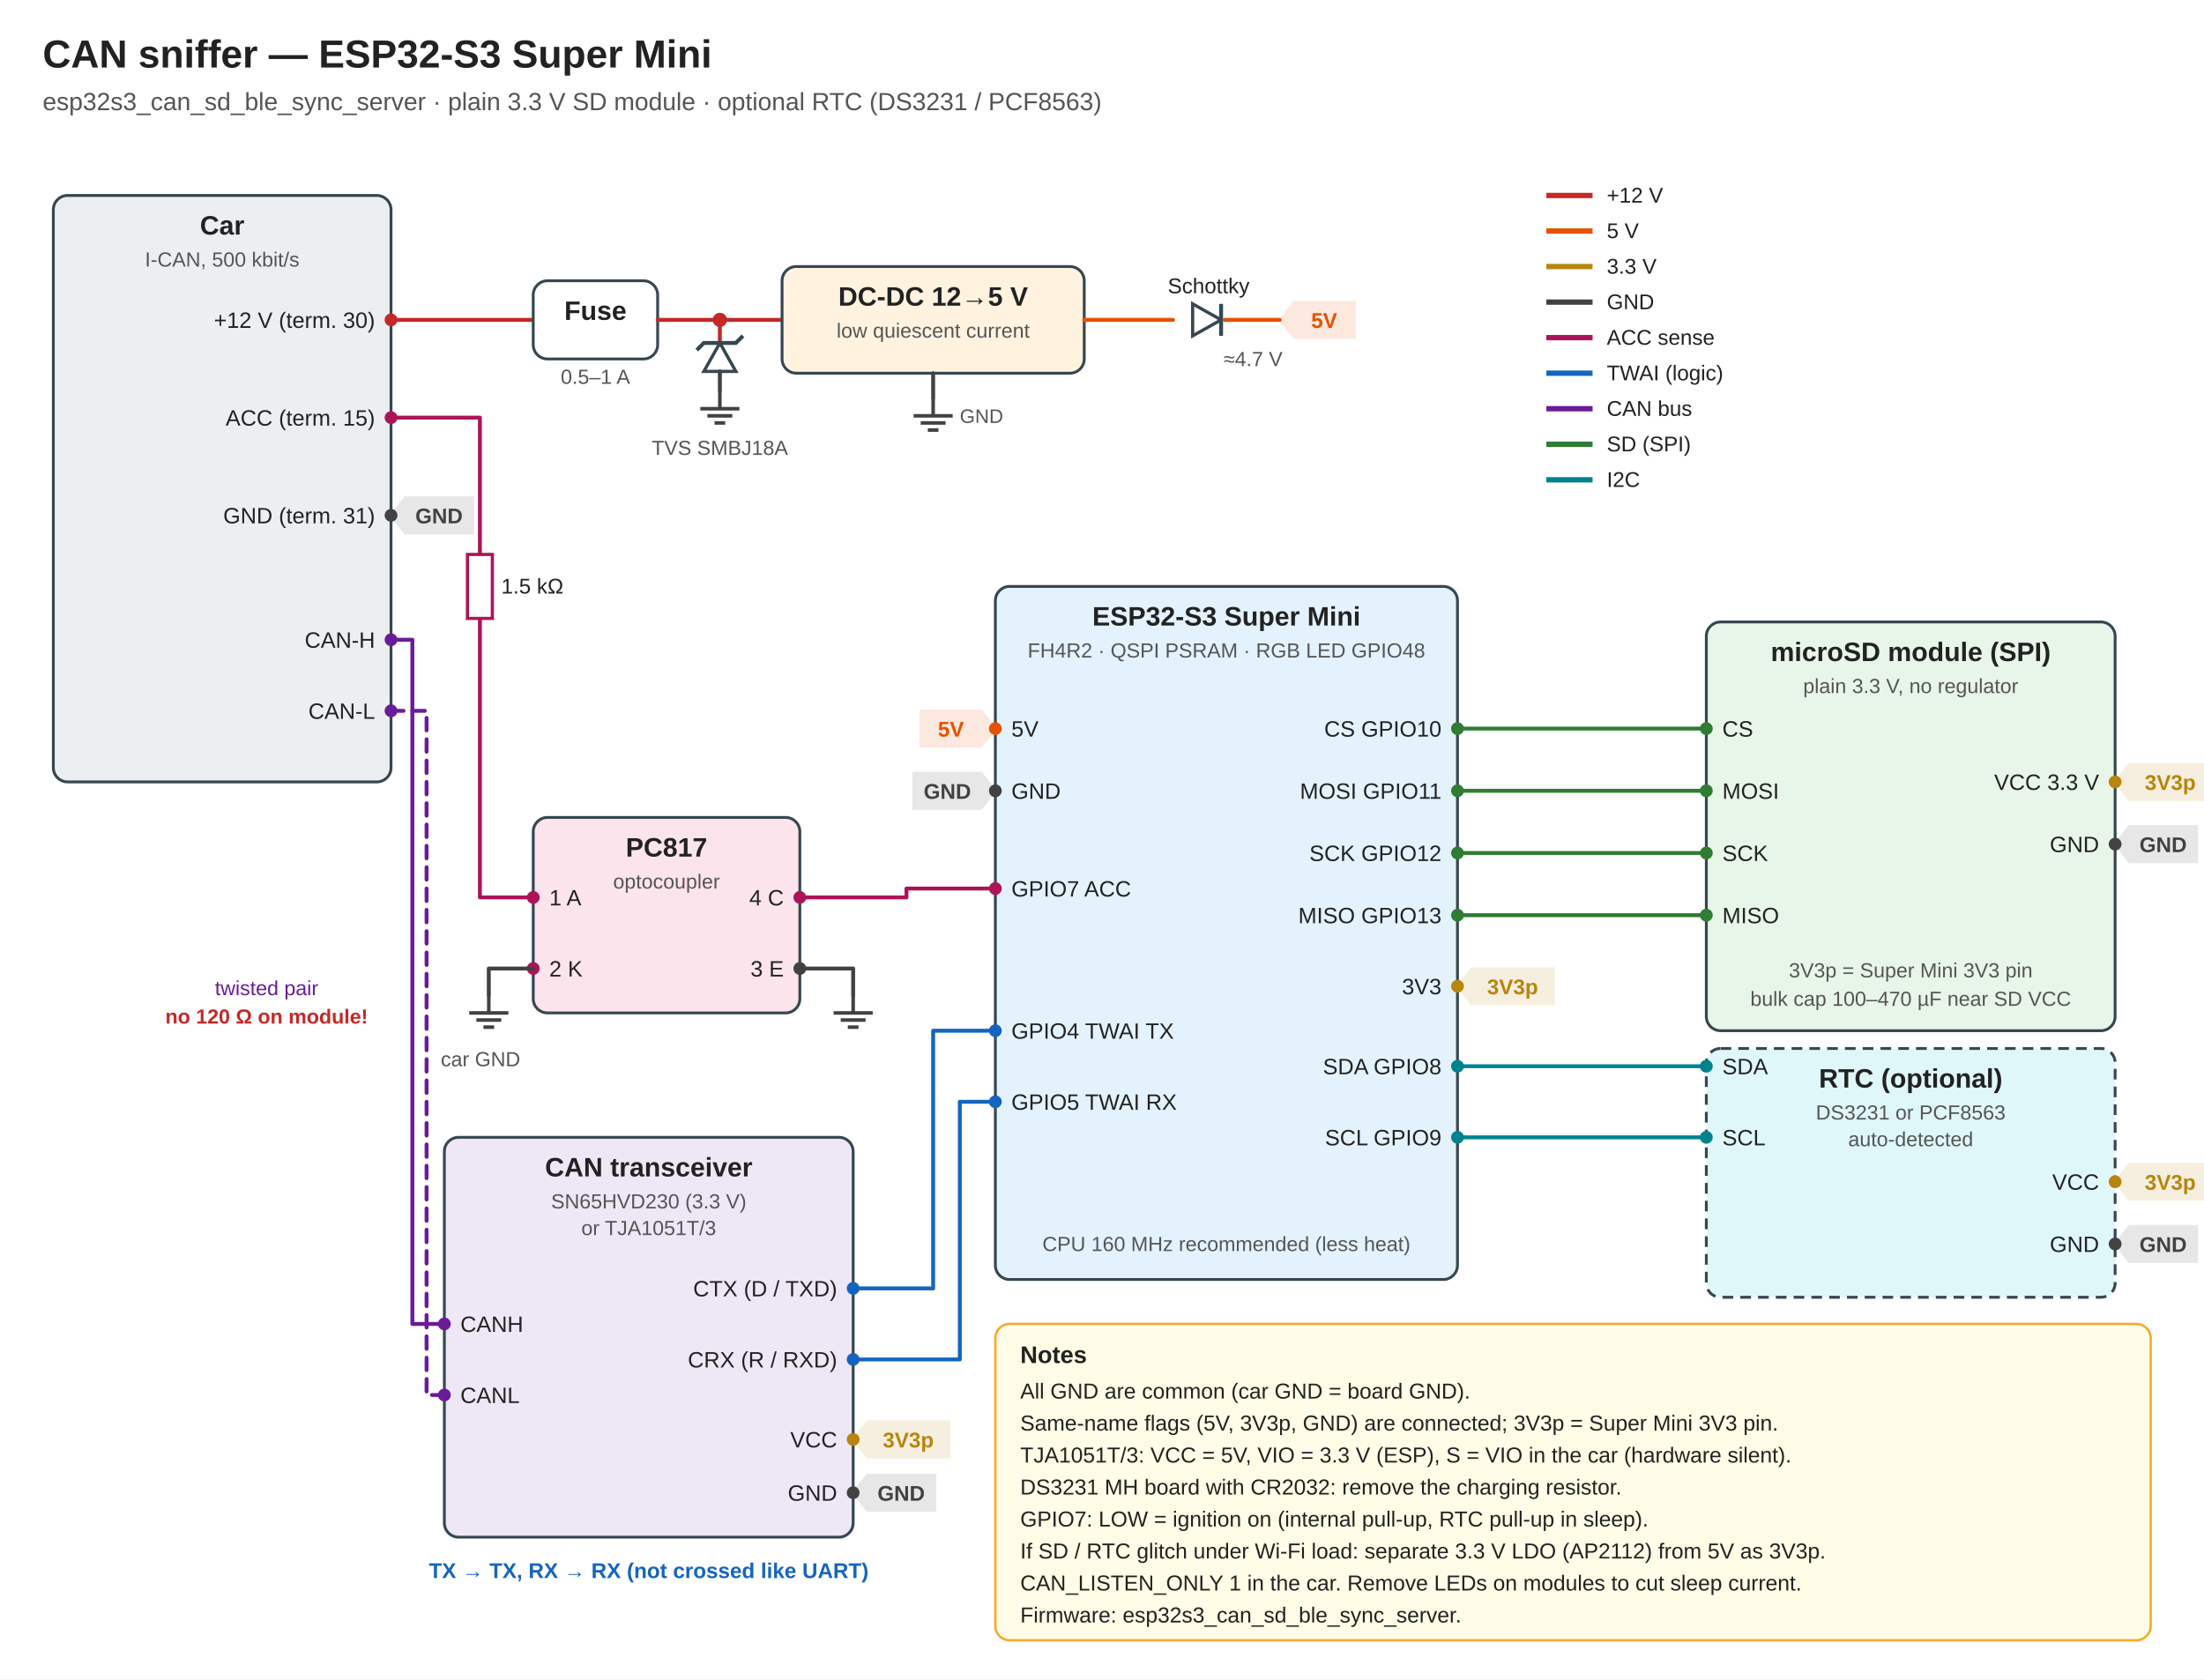
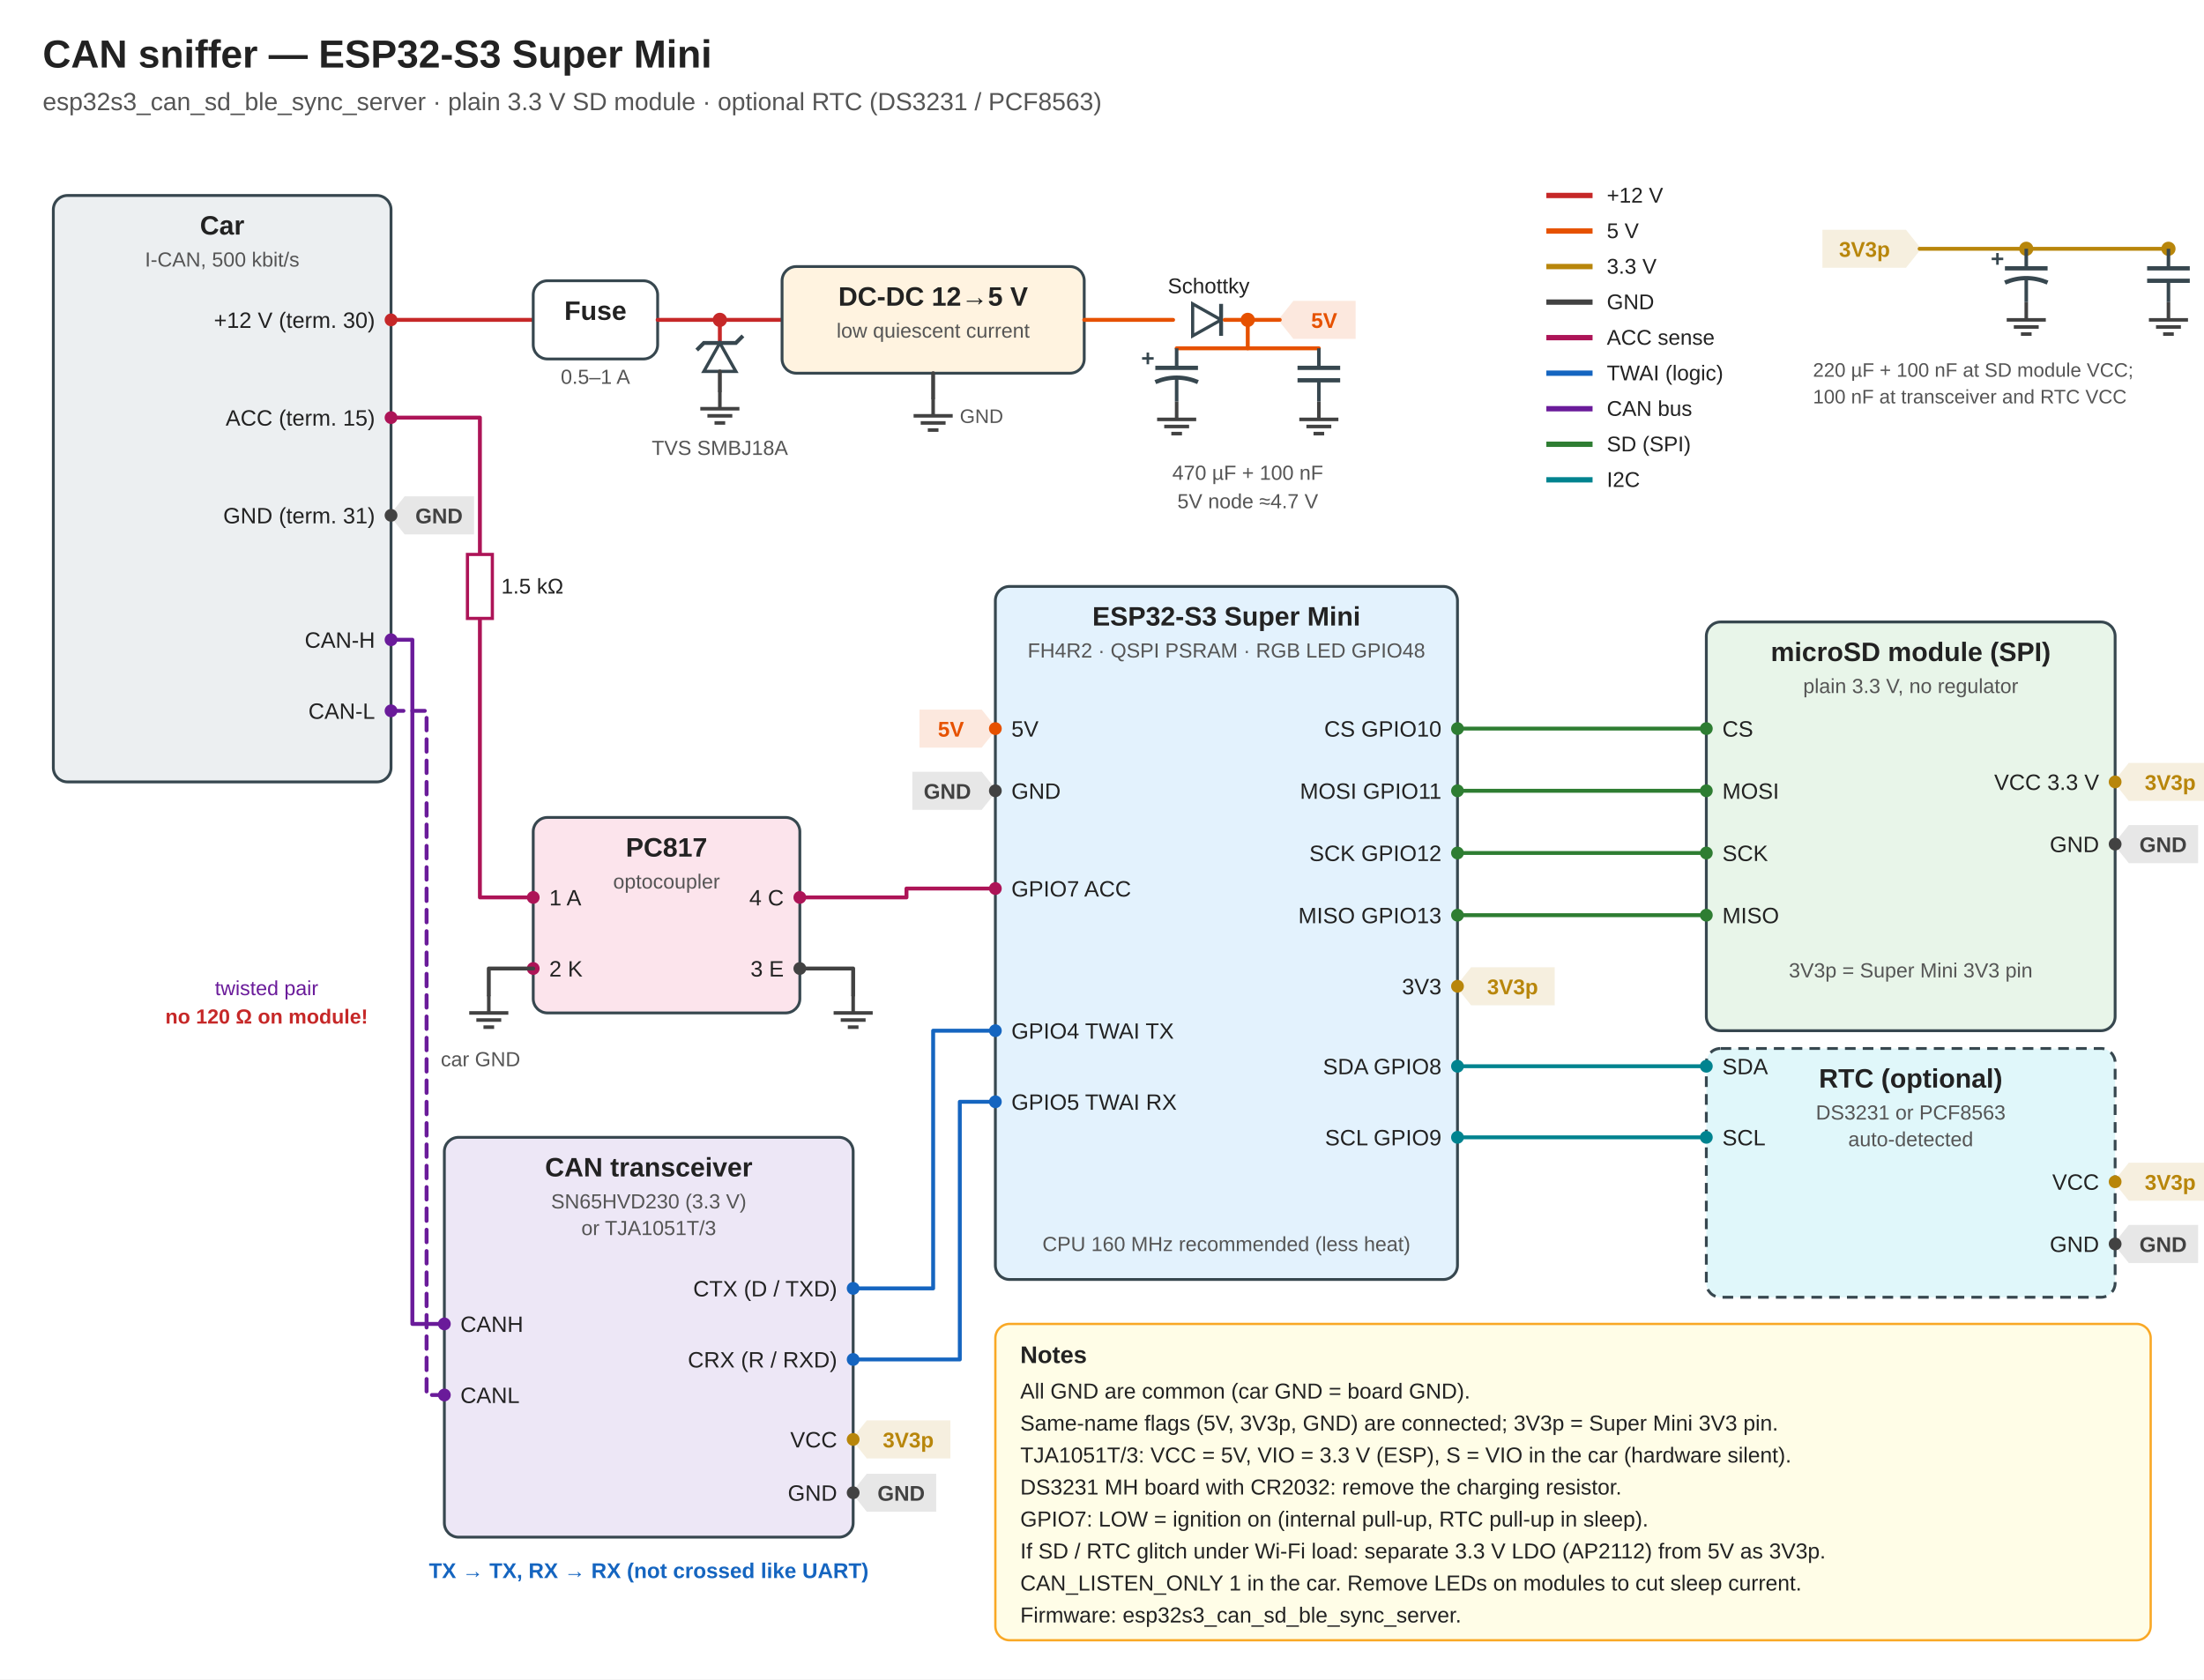
<svg xmlns="http://www.w3.org/2000/svg" width="1240" height="945" viewBox="0 0 1240 945">
  <rect x="0" y="0" width="1240" height="945" fill="#ffffff" />
  <text x="24" y="38" font-family="Segoe UI, Arial, sans-serif" font-size="22" fill="#222" text-anchor="start" font-weight="bold">CAN sniffer — ESP32-S3 Super Mini</text>
  <text x="24" y="62" font-family="Segoe UI, Arial, sans-serif" font-size="14" fill="#555" text-anchor="start" font-weight="normal">esp32s3_can_sd_ble_sync_server · plain 3.3 V SD module · optional RTC (DS3231 / PCF8563)</text>
  <rect x="30" y="110" width="190" height="330" rx="8" fill="#eceff1" stroke="#37474f" stroke-width="1.6" />
  <text x="125.0" y="132" font-family="Segoe UI, Arial, sans-serif" font-size="15" fill="#222" text-anchor="middle" font-weight="bold">Car</text>
  <text x="125.0" y="150" font-family="Segoe UI, Arial, sans-serif" font-size="11.5" fill="#555" text-anchor="middle" font-weight="normal">I-CAN, 500 kbit/s</text>
  <circle cx="220" cy="180" r="3.6" fill="#c62828" />
  <text x="211" y="184.5" font-family="Segoe UI, Arial, sans-serif" font-size="12.5" fill="#222" text-anchor="end" font-weight="normal">+12 V (term. 30)</text>
  <circle cx="220" cy="235" r="3.6" fill="#ad1457" />
  <text x="211" y="239.5" font-family="Segoe UI, Arial, sans-serif" font-size="12.5" fill="#222" text-anchor="end" font-weight="normal">ACC (term. 15)</text>
  <circle cx="220" cy="290" r="3.6" fill="#424242" />
  <text x="211" y="294.5" font-family="Segoe UI, Arial, sans-serif" font-size="12.5" fill="#222" text-anchor="end" font-weight="normal">GND (term. 31)</text>
  <circle cx="220" cy="360" r="3.6" fill="#6a1b9a" />
  <text x="211" y="364.5" font-family="Segoe UI, Arial, sans-serif" font-size="12.5" fill="#222" text-anchor="end" font-weight="normal">CAN-H</text>
  <circle cx="220" cy="400" r="3.6" fill="#6a1b9a" />
  <text x="211" y="404.5" font-family="Segoe UI, Arial, sans-serif" font-size="12.5" fill="#222" text-anchor="end" font-weight="normal">CAN-L</text>
  <polygon points="220,290 228,280 266,280 266,300 228,300" fill="#424242" opacity="0.13" stroke="#424242" stroke-width="1.4" />
  <text x="247.0" y="294.5" font-family="Segoe UI, Arial, sans-serif" font-size="12" fill="#424242" text-anchor="middle" font-weight="bold">GND</text>
  <polyline points="220,180 300,180" fill="none" stroke="#c62828" stroke-width="2.2" stroke-linejoin="round" stroke-linecap="round" />
  <rect x="300" y="158" width="70" height="44" rx="8" fill="#fff" stroke="#37474f" stroke-width="1.6" />
  <text x="335.0" y="180" font-family="Segoe UI, Arial, sans-serif" font-size="15" fill="#222" text-anchor="middle" font-weight="bold">Fuse</text>
  <text x="335" y="216" font-family="Segoe UI, Arial, sans-serif" font-size="11.5" fill="#555" text-anchor="middle" font-weight="normal">0.5–1 A</text>
  <polyline points="370,180 440,180" fill="none" stroke="#c62828" stroke-width="2.2" stroke-linejoin="round" stroke-linecap="round" />
  <circle cx="405" cy="180" r="4" fill="#c62828" />
  <polyline points="405,180 405,192" fill="none" stroke="#c62828" stroke-width="2.2" stroke-linejoin="round" stroke-linecap="round" />
  <polygon points="396,209 414,209 405,193" fill="#fff" stroke="#37474f" stroke-width="1.8" />
  <polyline points="392,197 396,193 414,193 418,189" fill="none" stroke="#37474f" stroke-width="2.2" />
  <polyline points="405,209 405,220" fill="none" stroke="#424242" stroke-width="2.2" stroke-linejoin="round" stroke-linecap="round" />
  <line x1="405" y1="220" x2="405" y2="230" stroke="#424242" stroke-width="2" />
  <line x1="394" y1="230" x2="416" y2="230" stroke="#424242" stroke-width="2" />
  <line x1="398" y1="234" x2="412" y2="234" stroke="#424242" stroke-width="2" />
  <line x1="402" y1="238" x2="408" y2="238" stroke="#424242" stroke-width="2" />
  <text x="405" y="256" font-family="Segoe UI, Arial, sans-serif" font-size="11.5" fill="#555" text-anchor="middle" font-weight="normal">TVS SMBJ18A</text>
  <rect x="440" y="150" width="170" height="60" rx="8" fill="#fff3e0" stroke="#37474f" stroke-width="1.6" />
  <text x="525.0" y="172" font-family="Segoe UI, Arial, sans-serif" font-size="15" fill="#222" text-anchor="middle" font-weight="bold">DC-DC 12→5 V</text>
  <text x="525.0" y="190" font-family="Segoe UI, Arial, sans-serif" font-size="11.5" fill="#555" text-anchor="middle" font-weight="normal">low quiescent current</text>
  <polyline points="525,210 525,224" fill="none" stroke="#424242" stroke-width="2.2" stroke-linejoin="round" stroke-linecap="round" />
  <line x1="525" y1="224" x2="525" y2="234" stroke="#424242" stroke-width="2" />
  <line x1="514" y1="234" x2="536" y2="234" stroke="#424242" stroke-width="2" />
  <line x1="518" y1="238" x2="532" y2="238" stroke="#424242" stroke-width="2" />
  <line x1="522" y1="242" x2="528" y2="242" stroke="#424242" stroke-width="2" />
  <text x="540" y="238" font-family="Segoe UI, Arial, sans-serif" font-size="11" fill="#555" text-anchor="start" font-weight="normal">GND</text>
  <polyline points="610,180 660,180" fill="none" stroke="#e65100" stroke-width="2.2" stroke-linejoin="round" stroke-linecap="round" />
  <polygon points="671,171 671,189 687,180" fill="#fff" stroke="#37474f" stroke-width="1.8" />
  <line x1="687" y1="171" x2="687" y2="189" stroke="#37474f" stroke-width="2.2" />
  <text x="680" y="165" font-family="Segoe UI, Arial, sans-serif" font-size="12" fill="#222" text-anchor="middle" font-weight="normal">Schottky</text>
  <polyline points="689,180 720,180" fill="none" stroke="#e65100" stroke-width="2.2" stroke-linejoin="round" stroke-linecap="round" />
-   <text x="705" y="206" font-family="Segoe UI, Arial, sans-serif" font-size="11.5" fill="#555" text-anchor="middle" font-weight="normal">≈4.7 V</text>
+   <text x="702" y="286" font-family="Segoe UI, Arial, sans-serif" font-size="11.5" fill="#555" text-anchor="middle" font-weight="normal">5V node ≈4.7 V</text>
+   <circle cx="702" cy="180" r="4" fill="#e65100" />
+   <polyline points="702,180 702,196 662,196" fill="none" stroke="#e65100" stroke-width="2.2" stroke-linejoin="round" stroke-linecap="round" />
+   <polyline points="702,196 742,196" fill="none" stroke="#e65100" stroke-width="2.2" stroke-linejoin="round" stroke-linecap="round" />
+   <line x1="662" y1="196" x2="662" y2="207" stroke="#37474f" stroke-width="2" />
+   <line x1="650" y1="207" x2="674" y2="207" stroke="#37474f" stroke-width="2.4" />
+   <path d="M 650 215 Q 662 210 674 215" fill="none" stroke="#37474f" stroke-width="2.4" />
+   <line x1="662" y1="213" x2="662" y2="226" stroke="#37474f" stroke-width="2" />
+   <text x="680" y="216" font-family="Segoe UI, Arial, sans-serif" font-size="12" fill="#222" text-anchor="start" font-weight="normal" />
+   <text x="642" y="206" font-family="Segoe UI, Arial, sans-serif" font-size="13" fill="#37474f" text-anchor="start" font-weight="bold">+</text>
+   <line x1="742" y1="196" x2="742" y2="207" stroke="#37474f" stroke-width="2" />
+   <line x1="730" y1="207" x2="754" y2="207" stroke="#37474f" stroke-width="2.4" />
+   <line x1="730" y1="214" x2="754" y2="214" stroke="#37474f" stroke-width="2.4" />
+   <line x1="742" y1="214" x2="742" y2="226" stroke="#37474f" stroke-width="2" />
+   <line x1="662" y1="226" x2="662" y2="236" stroke="#424242" stroke-width="2" />
+   <line x1="651" y1="236" x2="673" y2="236" stroke="#424242" stroke-width="2" />
+   <line x1="655" y1="240" x2="669" y2="240" stroke="#424242" stroke-width="2" />
+   <line x1="659" y1="244" x2="665" y2="244" stroke="#424242" stroke-width="2" />
+   <line x1="742" y1="226" x2="742" y2="236" stroke="#424242" stroke-width="2" />
+   <line x1="731" y1="236" x2="753" y2="236" stroke="#424242" stroke-width="2" />
+   <line x1="735" y1="240" x2="749" y2="240" stroke="#424242" stroke-width="2" />
+   <line x1="739" y1="244" x2="745" y2="244" stroke="#424242" stroke-width="2" />
+   <text x="702" y="270" font-family="Segoe UI, Arial, sans-serif" font-size="11.5" fill="#555" text-anchor="middle" font-weight="normal">470 µF + 100 nF</text>
  <polygon points="720,180 728,170 762,170 762,190 728,190" fill="#e65100" opacity="0.13" stroke="#e65100" stroke-width="1.4" />
  <text x="745.0" y="184.5" font-family="Segoe UI, Arial, sans-serif" font-size="12" fill="#e65100" text-anchor="middle" font-weight="bold">5V</text>
  <rect x="560" y="330" width="260" height="390" rx="8" fill="#e3f2fd" stroke="#37474f" stroke-width="1.6" />
  <text x="690.0" y="352" font-family="Segoe UI, Arial, sans-serif" font-size="15" fill="#222" text-anchor="middle" font-weight="bold">ESP32-S3 Super Mini</text>
  <text x="690.0" y="370" font-family="Segoe UI, Arial, sans-serif" font-size="11.5" fill="#555" text-anchor="middle" font-weight="normal">FH4R2 · QSPI PSRAM · RGB LED GPIO48</text>
  <circle cx="560" cy="410" r="3.6" fill="#e65100" />
  <text x="569" y="414.5" font-family="Segoe UI, Arial, sans-serif" font-size="12.5" fill="#222" text-anchor="start" font-weight="normal">5V</text>
  <polygon points="560,410 552,400 518,400 518,420 552,420" fill="#e65100" opacity="0.13" stroke="#e65100" stroke-width="1.4" />
  <text x="535.0" y="414.5" font-family="Segoe UI, Arial, sans-serif" font-size="12" fill="#e65100" text-anchor="middle" font-weight="bold">5V</text>
  <circle cx="560" cy="445" r="3.6" fill="#424242" />
  <text x="569" y="449.5" font-family="Segoe UI, Arial, sans-serif" font-size="12.5" fill="#222" text-anchor="start" font-weight="normal">GND</text>
  <polygon points="560,445 552,435 514,435 514,455 552,455" fill="#424242" opacity="0.13" stroke="#424242" stroke-width="1.4" />
  <text x="533.0" y="449.5" font-family="Segoe UI, Arial, sans-serif" font-size="12" fill="#424242" text-anchor="middle" font-weight="bold">GND</text>
  <circle cx="560" cy="500" r="3.6" fill="#ad1457" />
  <text x="569" y="504.5" font-family="Segoe UI, Arial, sans-serif" font-size="12.5" fill="#222" text-anchor="start" font-weight="normal">GPIO7  ACC</text>
  <circle cx="560" cy="580" r="3.6" fill="#1565c0" />
  <text x="569" y="584.5" font-family="Segoe UI, Arial, sans-serif" font-size="12.5" fill="#222" text-anchor="start" font-weight="normal">GPIO4  TWAI TX</text>
  <circle cx="560" cy="620" r="3.6" fill="#1565c0" />
  <text x="569" y="624.5" font-family="Segoe UI, Arial, sans-serif" font-size="12.5" fill="#222" text-anchor="start" font-weight="normal">GPIO5  TWAI RX</text>
  <circle cx="820" cy="555" r="3.6" fill="#b8860b" />
  <text x="811" y="559.5" font-family="Segoe UI, Arial, sans-serif" font-size="12.5" fill="#222" text-anchor="end" font-weight="normal">3V3</text>
  <polygon points="820,555 828,545 874,545 874,565 828,565" fill="#b8860b" opacity="0.13" stroke="#b8860b" stroke-width="1.4" />
  <text x="851.0" y="559.5" font-family="Segoe UI, Arial, sans-serif" font-size="12" fill="#b8860b" text-anchor="middle" font-weight="bold">3V3p</text>
  <circle cx="820" cy="410" r="3.6" fill="#2e7d32" />
  <text x="811" y="414.5" font-family="Segoe UI, Arial, sans-serif" font-size="12.5" fill="#222" text-anchor="end" font-weight="normal">CS  GPIO10</text>
  <circle cx="820" cy="445" r="3.6" fill="#2e7d32" />
  <text x="811" y="449.5" font-family="Segoe UI, Arial, sans-serif" font-size="12.5" fill="#222" text-anchor="end" font-weight="normal">MOSI  GPIO11</text>
  <circle cx="820" cy="480" r="3.6" fill="#2e7d32" />
  <text x="811" y="484.5" font-family="Segoe UI, Arial, sans-serif" font-size="12.5" fill="#222" text-anchor="end" font-weight="normal">SCK  GPIO12</text>
  <circle cx="820" cy="515" r="3.6" fill="#2e7d32" />
  <text x="811" y="519.5" font-family="Segoe UI, Arial, sans-serif" font-size="12.5" fill="#222" text-anchor="end" font-weight="normal">MISO  GPIO13</text>
  <circle cx="820" cy="600" r="3.6" fill="#00838f" />
  <text x="811" y="604.5" font-family="Segoe UI, Arial, sans-serif" font-size="12.5" fill="#222" text-anchor="end" font-weight="normal">SDA  GPIO8</text>
  <circle cx="820" cy="640" r="3.6" fill="#00838f" />
  <text x="811" y="644.5" font-family="Segoe UI, Arial, sans-serif" font-size="12.5" fill="#222" text-anchor="end" font-weight="normal">SCL  GPIO9</text>
  <text x="690.0" y="704" font-family="Segoe UI, Arial, sans-serif" font-size="11.5" fill="#555" text-anchor="middle" font-weight="normal">CPU 160 MHz recommended (less heat)</text>
  <rect x="300" y="460" width="150" height="110" rx="8" fill="#fce4ec" stroke="#37474f" stroke-width="1.6" />
  <text x="375.0" y="482" font-family="Segoe UI, Arial, sans-serif" font-size="15" fill="#222" text-anchor="middle" font-weight="bold">PC817</text>
  <text x="375.0" y="500" font-family="Segoe UI, Arial, sans-serif" font-size="11.5" fill="#555" text-anchor="middle" font-weight="normal">optocoupler</text>
  <circle cx="300" cy="505" r="3.6" fill="#ad1457" />
  <text x="309" y="509.5" font-family="Segoe UI, Arial, sans-serif" font-size="12.5" fill="#222" text-anchor="start" font-weight="normal">1 A</text>
  <circle cx="300" cy="545" r="3.6" fill="#ad1457" />
  <text x="309" y="549.5" font-family="Segoe UI, Arial, sans-serif" font-size="12.5" fill="#222" text-anchor="start" font-weight="normal">2 K</text>
  <circle cx="450" cy="505" r="3.6" fill="#ad1457" />
  <text x="441" y="509.5" font-family="Segoe UI, Arial, sans-serif" font-size="12.5" fill="#222" text-anchor="end" font-weight="normal">4 C</text>
  <circle cx="450" cy="545" r="3.6" fill="#424242" />
  <text x="441" y="549.5" font-family="Segoe UI, Arial, sans-serif" font-size="12.5" fill="#222" text-anchor="end" font-weight="normal">3 E</text>
  <polyline points="220,235 270,235 270,505 300,505" fill="none" stroke="#ad1457" stroke-width="2.2" stroke-linejoin="round" stroke-linecap="round" />
  <rect x="263" y="312" width="14" height="36" fill="#fff" stroke="#ad1457" stroke-width="1.8" />
  <text x="282" y="334" font-family="Segoe UI, Arial, sans-serif" font-size="12" fill="#222" text-anchor="start" font-weight="normal">1.5 kΩ</text>
  <polyline points="300,545 275,545 275,560" fill="none" stroke="#424242" stroke-width="2.2" stroke-linejoin="round" stroke-linecap="round" />
  <line x1="275" y1="560" x2="275" y2="570" stroke="#424242" stroke-width="2" />
  <line x1="264" y1="570" x2="286" y2="570" stroke="#424242" stroke-width="2" />
  <line x1="268" y1="574" x2="282" y2="574" stroke="#424242" stroke-width="2" />
  <line x1="272" y1="578" x2="278" y2="578" stroke="#424242" stroke-width="2" />
  <text x="248" y="600" font-family="Segoe UI, Arial, sans-serif" font-size="11.5" fill="#555" text-anchor="start" font-weight="normal">car GND</text>
  <polyline points="450,505 510,505 510,500 560,500" fill="none" stroke="#ad1457" stroke-width="2.2" stroke-linejoin="round" stroke-linecap="round" />
  <polyline points="450,545 480,545 480,560" fill="none" stroke="#424242" stroke-width="2.2" stroke-linejoin="round" stroke-linecap="round" />
  <line x1="480" y1="560" x2="480" y2="570" stroke="#424242" stroke-width="2" />
  <line x1="469" y1="570" x2="491" y2="570" stroke="#424242" stroke-width="2" />
  <line x1="473" y1="574" x2="487" y2="574" stroke="#424242" stroke-width="2" />
  <line x1="477" y1="578" x2="483" y2="578" stroke="#424242" stroke-width="2" />
  <rect x="250" y="640" width="230" height="225" rx="8" fill="#ede7f6" stroke="#37474f" stroke-width="1.6" />
  <text x="365.0" y="662" font-family="Segoe UI, Arial, sans-serif" font-size="15" fill="#222" text-anchor="middle" font-weight="bold">CAN transceiver</text>
  <text x="365.0" y="680" font-family="Segoe UI, Arial, sans-serif" font-size="11.5" fill="#555" text-anchor="middle" font-weight="normal">SN65HVD230 (3.3 V)</text>
  <text x="365.0" y="695" font-family="Segoe UI, Arial, sans-serif" font-size="11.5" fill="#555" text-anchor="middle" font-weight="normal">or TJA1051T/3</text>
  <circle cx="250" cy="745" r="3.6" fill="#6a1b9a" />
  <text x="259" y="749.5" font-family="Segoe UI, Arial, sans-serif" font-size="12.5" fill="#222" text-anchor="start" font-weight="normal">CANH</text>
  <circle cx="250" cy="785" r="3.6" fill="#6a1b9a" />
  <text x="259" y="789.5" font-family="Segoe UI, Arial, sans-serif" font-size="12.5" fill="#222" text-anchor="start" font-weight="normal">CANL</text>
  <circle cx="480" cy="725" r="3.6" fill="#1565c0" />
  <text x="471" y="729.5" font-family="Segoe UI, Arial, sans-serif" font-size="12.5" fill="#222" text-anchor="end" font-weight="normal">CTX (D / TXD)</text>
  <circle cx="480" cy="765" r="3.6" fill="#1565c0" />
  <text x="471" y="769.5" font-family="Segoe UI, Arial, sans-serif" font-size="12.5" fill="#222" text-anchor="end" font-weight="normal">CRX (R / RXD)</text>
  <circle cx="480" cy="810" r="3.6" fill="#b8860b" />
  <text x="471" y="814.5" font-family="Segoe UI, Arial, sans-serif" font-size="12.5" fill="#222" text-anchor="end" font-weight="normal">VCC</text>
  <circle cx="480" cy="840" r="3.6" fill="#424242" />
  <text x="471" y="844.5" font-family="Segoe UI, Arial, sans-serif" font-size="12.5" fill="#222" text-anchor="end" font-weight="normal">GND</text>
  <polygon points="480,810 488,800 534,800 534,820 488,820" fill="#b8860b" opacity="0.13" stroke="#b8860b" stroke-width="1.4" />
  <text x="511.0" y="814.5" font-family="Segoe UI, Arial, sans-serif" font-size="12" fill="#b8860b" text-anchor="middle" font-weight="bold">3V3p</text>
  <polygon points="480,840 488,830 526,830 526,850 488,850" fill="#424242" opacity="0.13" stroke="#424242" stroke-width="1.4" />
  <text x="507.0" y="844.5" font-family="Segoe UI, Arial, sans-serif" font-size="12" fill="#424242" text-anchor="middle" font-weight="bold">GND</text>
  <polyline points="220,360 232,360 232,745 250,745" fill="none" stroke="#6a1b9a" stroke-width="2.2" stroke-linejoin="round" stroke-linecap="round" />
  <polyline points="220,400 240,400 240,785 250,785" fill="none" stroke="#6a1b9a" stroke-width="2.2" stroke-linejoin="round" stroke-linecap="round" stroke-dasharray="7,5" />
  <text x="150" y="560" font-family="Segoe UI, Arial, sans-serif" font-size="11.5" fill="#6a1b9a" text-anchor="middle" font-weight="normal">twisted pair</text>
  <text x="150" y="576" font-family="Segoe UI, Arial, sans-serif" font-size="11.5" fill="#c62828" text-anchor="middle" font-weight="bold">no 120 Ω on module!</text>
  <polyline points="560,580 525,580 525,725 480,725" fill="none" stroke="#1565c0" stroke-width="2.2" stroke-linejoin="round" stroke-linecap="round" />
  <polyline points="560,620 540,620 540,765 480,765" fill="none" stroke="#1565c0" stroke-width="2.2" stroke-linejoin="round" stroke-linecap="round" />
  <text x="365" y="888" font-family="Segoe UI, Arial, sans-serif" font-size="12" fill="#1565c0" text-anchor="middle" font-weight="bold">TX → TX, RX → RX (not crossed like UART)</text>
  <rect x="960" y="350" width="230" height="230" rx="8" fill="#e8f5e9" stroke="#37474f" stroke-width="1.6" />
  <text x="1075.0" y="372" font-family="Segoe UI, Arial, sans-serif" font-size="15" fill="#222" text-anchor="middle" font-weight="bold">microSD module (SPI)</text>
  <text x="1075.0" y="390" font-family="Segoe UI, Arial, sans-serif" font-size="11.5" fill="#555" text-anchor="middle" font-weight="normal">plain 3.3 V, no regulator</text>
  <circle cx="960" cy="410" r="3.6" fill="#2e7d32" />
  <text x="969" y="414.5" font-family="Segoe UI, Arial, sans-serif" font-size="12.5" fill="#222" text-anchor="start" font-weight="normal">CS</text>
  <polyline points="820,410 960,410" fill="none" stroke="#2e7d32" stroke-width="2.2" stroke-linejoin="round" stroke-linecap="round" />
  <circle cx="960" cy="445" r="3.6" fill="#2e7d32" />
  <text x="969" y="449.5" font-family="Segoe UI, Arial, sans-serif" font-size="12.5" fill="#222" text-anchor="start" font-weight="normal">MOSI</text>
  <polyline points="820,445 960,445" fill="none" stroke="#2e7d32" stroke-width="2.2" stroke-linejoin="round" stroke-linecap="round" />
  <circle cx="960" cy="480" r="3.6" fill="#2e7d32" />
  <text x="969" y="484.5" font-family="Segoe UI, Arial, sans-serif" font-size="12.5" fill="#222" text-anchor="start" font-weight="normal">SCK</text>
  <polyline points="820,480 960,480" fill="none" stroke="#2e7d32" stroke-width="2.2" stroke-linejoin="round" stroke-linecap="round" />
  <circle cx="960" cy="515" r="3.6" fill="#2e7d32" />
  <text x="969" y="519.5" font-family="Segoe UI, Arial, sans-serif" font-size="12.5" fill="#222" text-anchor="start" font-weight="normal">MISO</text>
  <polyline points="820,515 960,515" fill="none" stroke="#2e7d32" stroke-width="2.2" stroke-linejoin="round" stroke-linecap="round" />
  <circle cx="1190" cy="440" r="3.6" fill="#b8860b" />
  <text x="1181" y="444.5" font-family="Segoe UI, Arial, sans-serif" font-size="12.5" fill="#222" text-anchor="end" font-weight="normal">VCC 3.3 V</text>
  <polygon points="1190,440 1198,430 1244,430 1244,450 1198,450" fill="#b8860b" opacity="0.13" stroke="#b8860b" stroke-width="1.4" />
  <text x="1221.0" y="444.5" font-family="Segoe UI, Arial, sans-serif" font-size="12" fill="#b8860b" text-anchor="middle" font-weight="bold">3V3p</text>
  <circle cx="1190" cy="475" r="3.6" fill="#424242" />
  <text x="1181" y="479.5" font-family="Segoe UI, Arial, sans-serif" font-size="12.5" fill="#222" text-anchor="end" font-weight="normal">GND</text>
  <polygon points="1190,475 1198,465 1236,465 1236,485 1198,485" fill="#424242" opacity="0.13" stroke="#424242" stroke-width="1.4" />
  <text x="1217.0" y="479.5" font-family="Segoe UI, Arial, sans-serif" font-size="12" fill="#424242" text-anchor="middle" font-weight="bold">GND</text>
  <text x="1075" y="550" font-family="Segoe UI, Arial, sans-serif" font-size="11.5" fill="#555" text-anchor="middle" font-weight="normal">3V3p = Super Mini 3V3 pin</text>
-   <text x="1075" y="566" font-family="Segoe UI, Arial, sans-serif" font-size="11.5" fill="#555" text-anchor="middle" font-weight="normal">bulk cap 100–470 µF near SD VCC</text>
  <rect x="960" y="590" width="230" height="140" rx="8" fill="#e0f7fa" stroke="#37474f" stroke-width="1.6" stroke-dasharray="6,4" />
  <text x="1075.0" y="612" font-family="Segoe UI, Arial, sans-serif" font-size="15" fill="#222" text-anchor="middle" font-weight="bold">RTC (optional)</text>
  <text x="1075.0" y="630" font-family="Segoe UI, Arial, sans-serif" font-size="11.5" fill="#555" text-anchor="middle" font-weight="normal">DS3231 or PCF8563</text>
  <text x="1075.0" y="645" font-family="Segoe UI, Arial, sans-serif" font-size="11.5" fill="#555" text-anchor="middle" font-weight="normal">auto-detected</text>
  <circle cx="960" cy="600" r="3.6" fill="#00838f" />
  <text x="969" y="604.5" font-family="Segoe UI, Arial, sans-serif" font-size="12.5" fill="#222" text-anchor="start" font-weight="normal">SDA</text>
  <polyline points="820,600 960,600" fill="none" stroke="#00838f" stroke-width="2.2" stroke-linejoin="round" stroke-linecap="round" />
  <circle cx="960" cy="640" r="3.6" fill="#00838f" />
  <text x="969" y="644.5" font-family="Segoe UI, Arial, sans-serif" font-size="12.5" fill="#222" text-anchor="start" font-weight="normal">SCL</text>
  <polyline points="820,640 960,640" fill="none" stroke="#00838f" stroke-width="2.2" stroke-linejoin="round" stroke-linecap="round" />
  <circle cx="1190" cy="665" r="3.6" fill="#b8860b" />
  <text x="1181" y="669.5" font-family="Segoe UI, Arial, sans-serif" font-size="12.5" fill="#222" text-anchor="end" font-weight="normal">VCC</text>
  <polygon points="1190,665 1198,655 1244,655 1244,675 1198,675" fill="#b8860b" opacity="0.13" stroke="#b8860b" stroke-width="1.4" />
  <text x="1221.0" y="669.5" font-family="Segoe UI, Arial, sans-serif" font-size="12" fill="#b8860b" text-anchor="middle" font-weight="bold">3V3p</text>
  <circle cx="1190" cy="700" r="3.6" fill="#424242" />
  <text x="1181" y="704.5" font-family="Segoe UI, Arial, sans-serif" font-size="12.5" fill="#222" text-anchor="end" font-weight="normal">GND</text>
  <polygon points="1190,700 1198,690 1236,690 1236,710 1198,710" fill="#424242" opacity="0.13" stroke="#424242" stroke-width="1.4" />
  <text x="1217.0" y="704.5" font-family="Segoe UI, Arial, sans-serif" font-size="12" fill="#424242" text-anchor="middle" font-weight="bold">GND</text>
+   <polygon points="1080,140 1072,130 1026,130 1026,150 1072,150" fill="#b8860b" opacity="0.13" stroke="#b8860b" stroke-width="1.4" />
+   <text x="1049.0" y="144.5" font-family="Segoe UI, Arial, sans-serif" font-size="12" fill="#b8860b" text-anchor="middle" font-weight="bold">3V3p</text>
+   <polyline points="1080,140 1220,140" fill="none" stroke="#b8860b" stroke-width="2.2" stroke-linejoin="round" stroke-linecap="round" />
+   <circle cx="1140" cy="140" r="4" fill="#b8860b" />
+   <line x1="1140" y1="140" x2="1140" y2="151" stroke="#37474f" stroke-width="2" />
+   <line x1="1128" y1="151" x2="1152" y2="151" stroke="#37474f" stroke-width="2.4" />
+   <path d="M 1128 159 Q 1140 154 1152 159" fill="none" stroke="#37474f" stroke-width="2.4" />
+   <line x1="1140" y1="157" x2="1140" y2="170" stroke="#37474f" stroke-width="2" />
+   <text x="1158" y="160" font-family="Segoe UI, Arial, sans-serif" font-size="12" fill="#222" text-anchor="start" font-weight="normal" />
+   <text x="1120" y="150" font-family="Segoe UI, Arial, sans-serif" font-size="13" fill="#37474f" text-anchor="start" font-weight="bold">+</text>
+   <line x1="1140" y1="170" x2="1140" y2="180" stroke="#424242" stroke-width="2" />
+   <line x1="1129" y1="180" x2="1151" y2="180" stroke="#424242" stroke-width="2" />
+   <line x1="1133" y1="184" x2="1147" y2="184" stroke="#424242" stroke-width="2" />
+   <line x1="1137" y1="188" x2="1143" y2="188" stroke="#424242" stroke-width="2" />
+   <circle cx="1220" cy="140" r="4" fill="#b8860b" />
+   <line x1="1220" y1="140" x2="1220" y2="151" stroke="#37474f" stroke-width="2" />
+   <line x1="1208" y1="151" x2="1232" y2="151" stroke="#37474f" stroke-width="2.4" />
+   <line x1="1208" y1="158" x2="1232" y2="158" stroke="#37474f" stroke-width="2.4" />
+   <line x1="1220" y1="158" x2="1220" y2="170" stroke="#37474f" stroke-width="2" />
+   <line x1="1220" y1="170" x2="1220" y2="180" stroke="#424242" stroke-width="2" />
+   <line x1="1209" y1="180" x2="1231" y2="180" stroke="#424242" stroke-width="2" />
+   <line x1="1213" y1="184" x2="1227" y2="184" stroke="#424242" stroke-width="2" />
+   <line x1="1217" y1="188" x2="1223" y2="188" stroke="#424242" stroke-width="2" />
+   <text x="1020" y="212" font-family="Segoe UI, Arial, sans-serif" font-size="11" fill="#555" text-anchor="start" font-weight="normal">220 µF + 100 nF at SD module VCC;</text>
+   <text x="1020" y="227" font-family="Segoe UI, Arial, sans-serif" font-size="11" fill="#555" text-anchor="start" font-weight="normal">100 nF at transceiver and RTC VCC</text>
  <line x1="870" y1="110" x2="896" y2="110" stroke="#c62828" stroke-width="3" />
  <text x="904" y="114" font-family="Segoe UI, Arial, sans-serif" font-size="12" fill="#222" text-anchor="start" font-weight="normal">+12 V</text>
  <line x1="870" y1="130" x2="896" y2="130" stroke="#e65100" stroke-width="3" />
  <text x="904" y="134" font-family="Segoe UI, Arial, sans-serif" font-size="12" fill="#222" text-anchor="start" font-weight="normal">5 V</text>
  <line x1="870" y1="150" x2="896" y2="150" stroke="#b8860b" stroke-width="3" />
  <text x="904" y="154" font-family="Segoe UI, Arial, sans-serif" font-size="12" fill="#222" text-anchor="start" font-weight="normal">3.3 V</text>
  <line x1="870" y1="170" x2="896" y2="170" stroke="#424242" stroke-width="3" />
  <text x="904" y="174" font-family="Segoe UI, Arial, sans-serif" font-size="12" fill="#222" text-anchor="start" font-weight="normal">GND</text>
  <line x1="870" y1="190" x2="896" y2="190" stroke="#ad1457" stroke-width="3" />
  <text x="904" y="194" font-family="Segoe UI, Arial, sans-serif" font-size="12" fill="#222" text-anchor="start" font-weight="normal">ACC sense</text>
  <line x1="870" y1="210" x2="896" y2="210" stroke="#1565c0" stroke-width="3" />
  <text x="904" y="214" font-family="Segoe UI, Arial, sans-serif" font-size="12" fill="#222" text-anchor="start" font-weight="normal">TWAI (logic)</text>
  <line x1="870" y1="230" x2="896" y2="230" stroke="#6a1b9a" stroke-width="3" />
  <text x="904" y="234" font-family="Segoe UI, Arial, sans-serif" font-size="12" fill="#222" text-anchor="start" font-weight="normal">CAN bus</text>
  <line x1="870" y1="250" x2="896" y2="250" stroke="#2e7d32" stroke-width="3" />
  <text x="904" y="254" font-family="Segoe UI, Arial, sans-serif" font-size="12" fill="#222" text-anchor="start" font-weight="normal">SD (SPI)</text>
  <line x1="870" y1="270" x2="896" y2="270" stroke="#00838f" stroke-width="3" />
  <text x="904" y="274" font-family="Segoe UI, Arial, sans-serif" font-size="12" fill="#222" text-anchor="start" font-weight="normal">I2C</text>
  <rect x="560" y="745" width="650" height="178" rx="8" fill="#fffde7" stroke="#f9a825" stroke-width="1.3" />
  <text x="574" y="767" font-family="Segoe UI, Arial, sans-serif" font-size="13.5" fill="#222" text-anchor="start" font-weight="bold">Notes</text>
  <text x="574" y="787" font-family="Segoe UI, Arial, sans-serif" font-size="12.2" fill="#222" text-anchor="start" font-weight="normal">All GND are common (car GND = board GND).</text>
  <text x="574" y="805" font-family="Segoe UI, Arial, sans-serif" font-size="12.2" fill="#222" text-anchor="start" font-weight="normal">Same-name flags (5V, 3V3p, GND) are connected; 3V3p = Super Mini 3V3 pin.</text>
  <text x="574" y="823" font-family="Segoe UI, Arial, sans-serif" font-size="12.2" fill="#222" text-anchor="start" font-weight="normal">TJA1051T/3: VCC = 5V, VIO = 3.3 V (ESP), S = VIO in the car (hardware silent).</text>
  <text x="574" y="841" font-family="Segoe UI, Arial, sans-serif" font-size="12.2" fill="#222" text-anchor="start" font-weight="normal">DS3231 MH board with CR2032: remove the charging resistor.</text>
  <text x="574" y="859" font-family="Segoe UI, Arial, sans-serif" font-size="12.2" fill="#222" text-anchor="start" font-weight="normal">GPIO7: LOW = ignition on (internal pull-up, RTC pull-up in sleep).</text>
  <text x="574" y="877" font-family="Segoe UI, Arial, sans-serif" font-size="12.2" fill="#222" text-anchor="start" font-weight="normal">If SD / RTC glitch under Wi-Fi load: separate 3.3 V LDO (AP2112) from 5V as 3V3p.</text>
  <text x="574" y="895" font-family="Segoe UI, Arial, sans-serif" font-size="12.2" fill="#222" text-anchor="start" font-weight="normal">CAN_LISTEN_ONLY 1 in the car. Remove LEDs on modules to cut sleep current.</text>
  <text x="574" y="913" font-family="Segoe UI, Arial, sans-serif" font-size="12.2" fill="#222" text-anchor="start" font-weight="normal">Firmware: esp32s3_can_sd_ble_sync_server.</text>
</svg>
